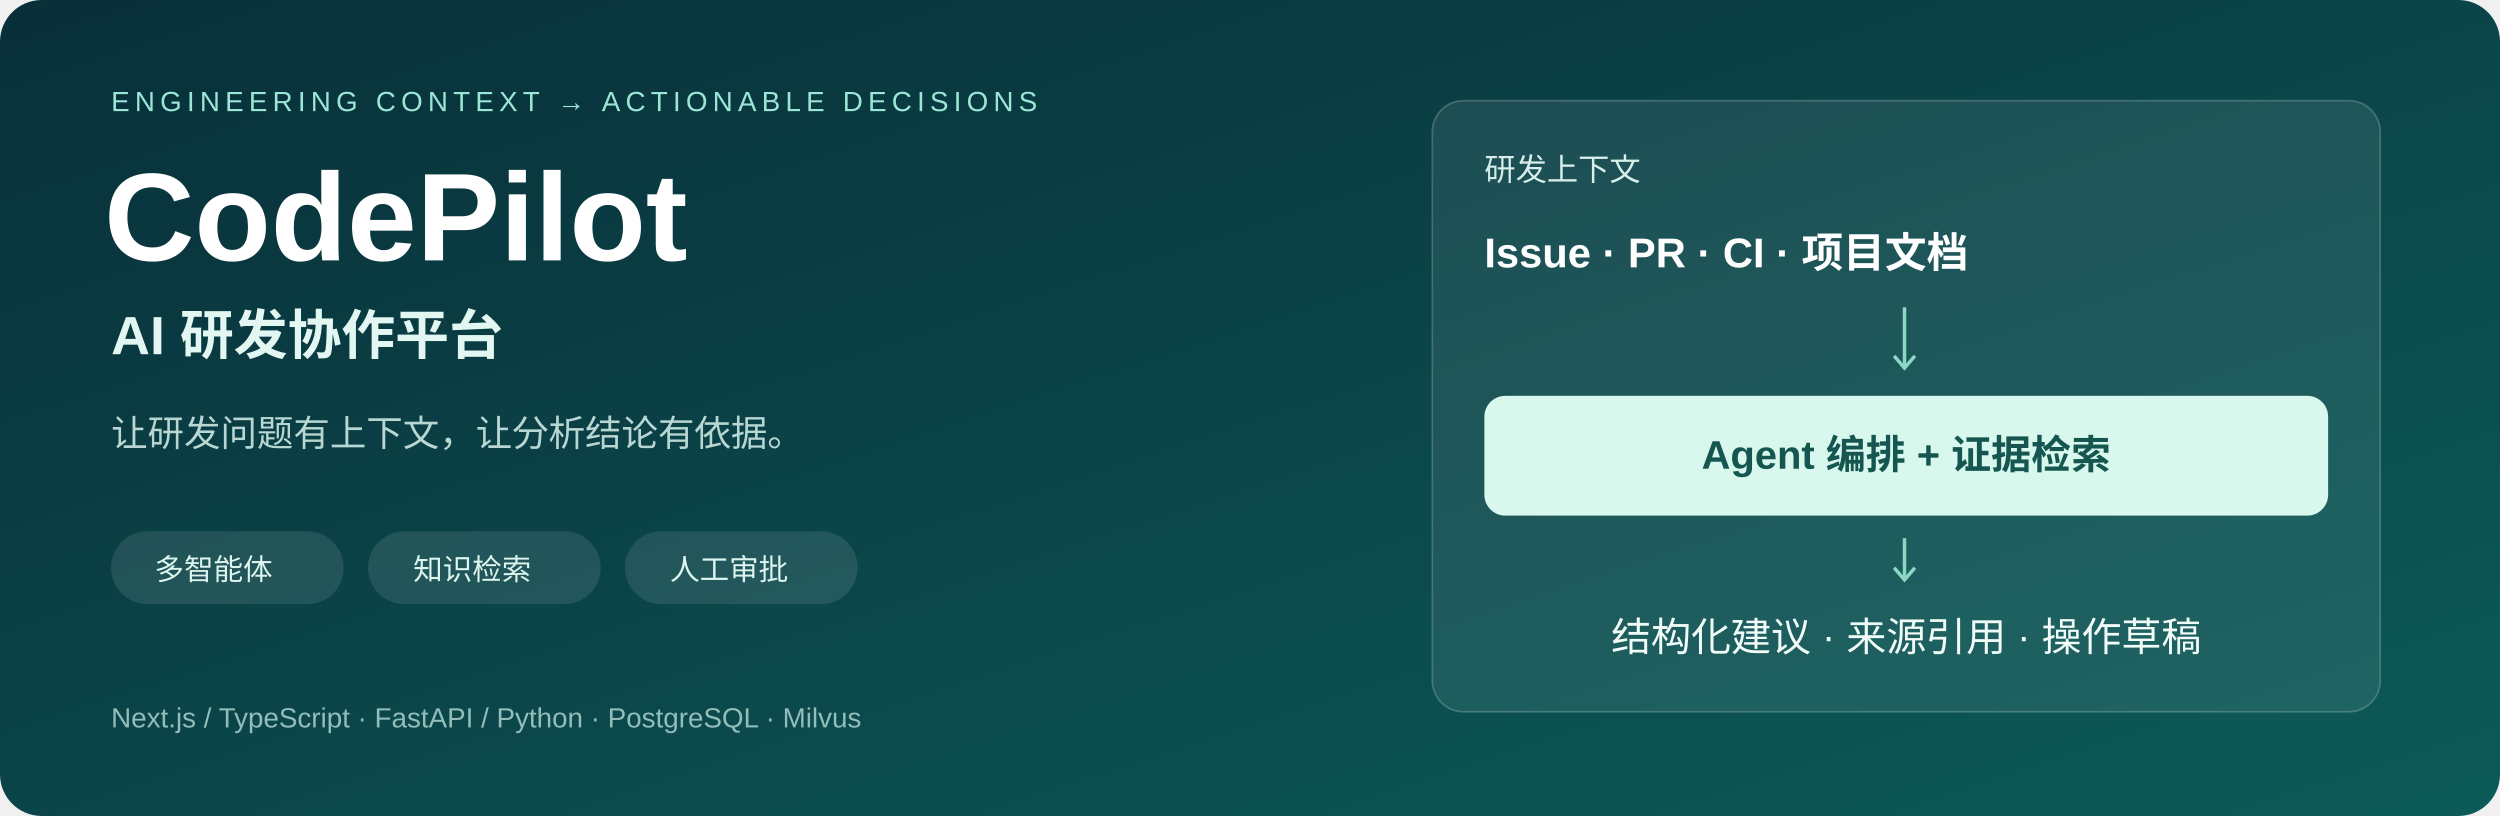
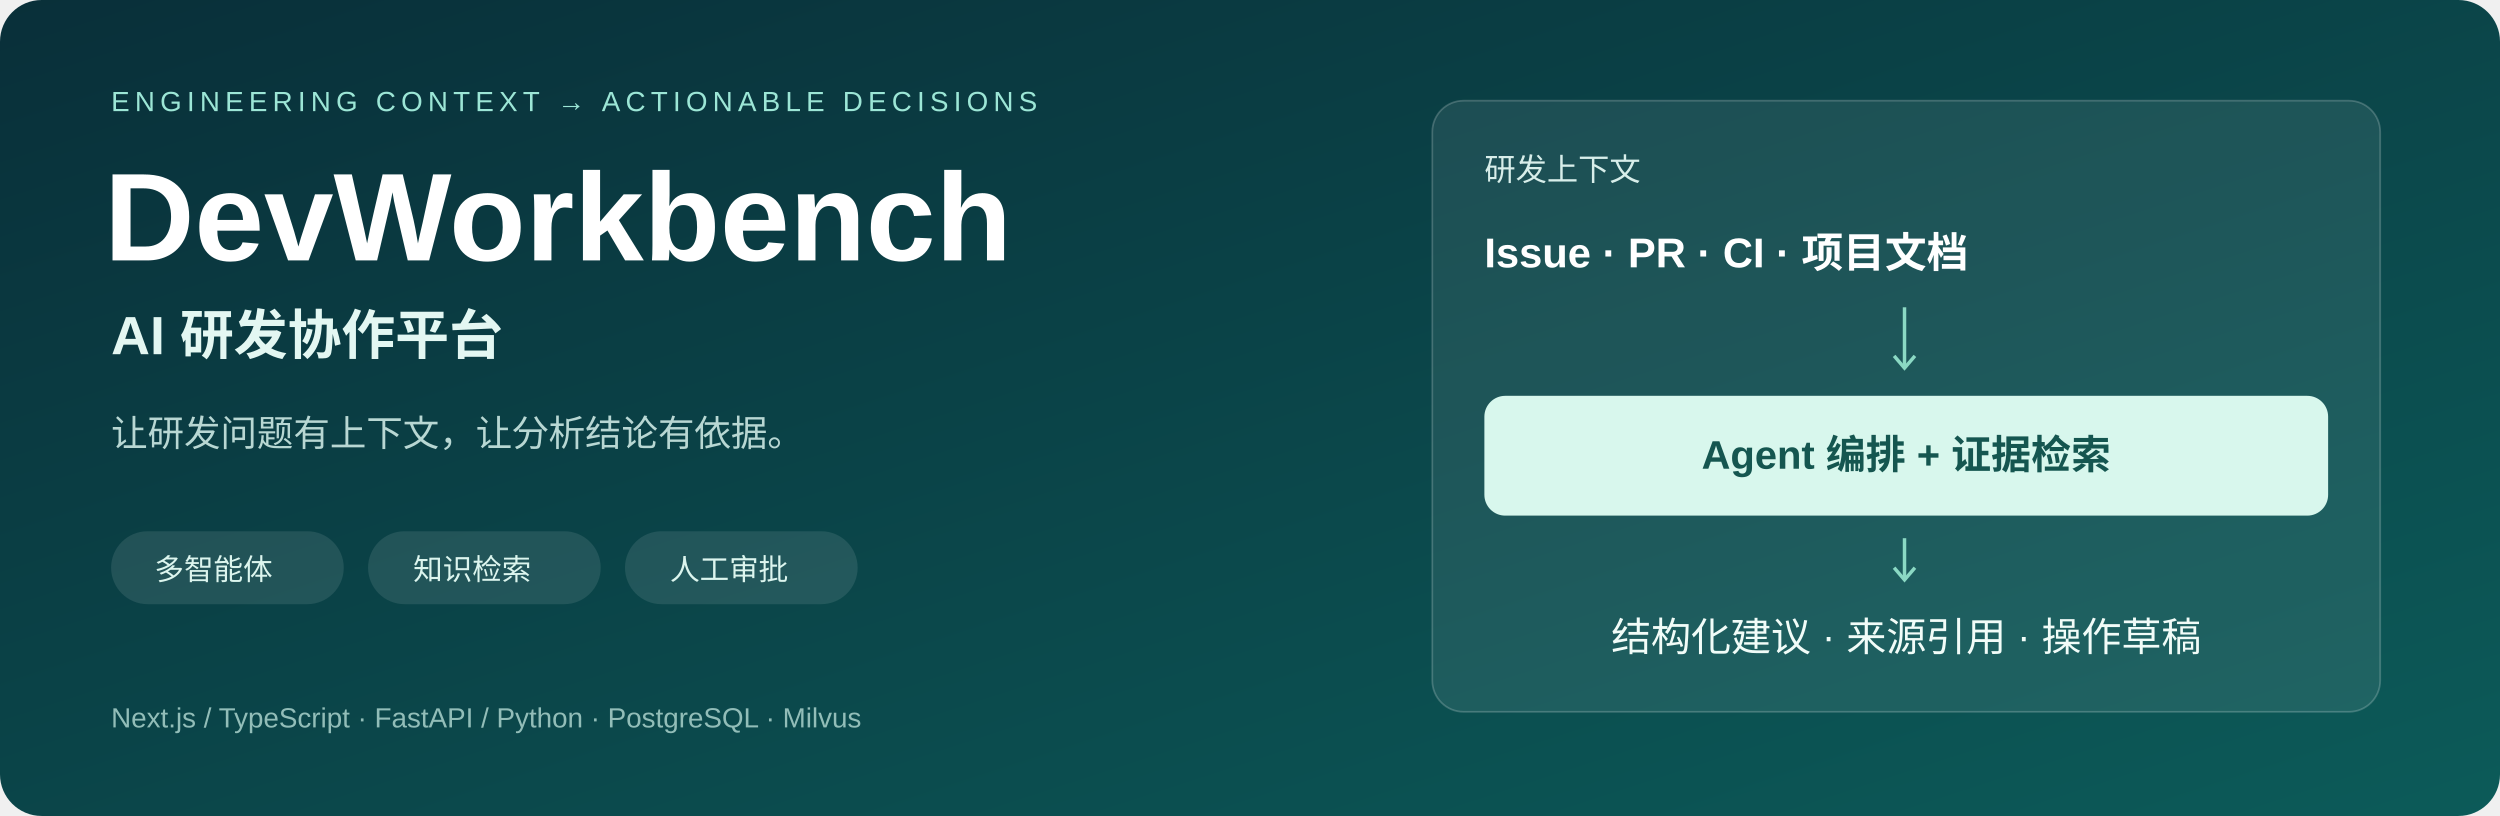
<svg xmlns="http://www.w3.org/2000/svg" width="1440" height="470" viewBox="0 0 1440 470" role="img" aria-labelledby="title desc">
  <defs>
    <linearGradient id="bg" x2="1" y2="1">
      <stop stop-color="#092f39" />
      <stop offset="1" stop-color="#0c5b59" />
    </linearGradient>
  </defs>
  <rect width="1440" height="470" rx="24" fill="url(#bg)" />
  <g font-family="Segoe UI,Microsoft YaHei,Arial,sans-serif">
    <text x="64" y="64" fill="#9ce6d6" font-size="16" letter-spacing="3">ENGINEERING CONTEXT → ACTIONABLE DECISIONS</text>
-     <text x="60" y="150" fill="white" font-size="72" font-weight="700">CodePilot</text>
+     <text x="60" y="150" fill="white" font-size="72" font-weight="700">DevWorkbench</text>
    <text x="64" y="204" fill="#e3f7f2" font-size="31" font-weight="600">AI 研发协作平台</text>
    <text x="64" y="257" fill="#b8d7d3" font-size="21">让研发问题有上下文，让分析结论有依据。</text>
    <g font-size="17" fill="#dcf5ee">
      <rect x="64" y="306" width="134" height="42" rx="21" fill="#ffffff" fill-opacity=".10" />
      <text x="89" y="334">多智能体</text>
      <rect x="212" y="306" width="134" height="42" rx="21" fill="#ffffff" fill-opacity=".10" />
      <text x="238" y="334">知识检索</text>
      <rect x="360" y="306" width="134" height="42" rx="21" fill="#ffffff" fill-opacity=".10" />
      <text x="386" y="334">人工审批</text>
    </g>
    <text x="64" y="419" fill="#92bdb8" font-size="16">Next.js / TypeScript · FastAPI / Python · PostgreSQL · Milvus</text>
    <rect x="825" y="58" width="546" height="352" rx="18" fill="#ffffff" fill-opacity=".08" stroke="#ffffff" stroke-opacity=".2" />
    <g font-size="18" fill="#d8eeea">
      <text x="855" y="104">研发上下文</text>
      <text x="855" y="154" fill="white" font-size="24" font-weight="600">Issue · PR · CI · 项目文档</text>
    </g>
    <path d="M1097 177v35" stroke="#8bd9c4" stroke-width="2" />
    <path d="m1091 205 6 7 6-7" fill="none" stroke="#8bd9c4" stroke-width="2" />
    <rect x="855" y="228" width="486" height="69" rx="12" fill="#d8f7ed" />
    <text x="1098" y="270" text-anchor="middle" fill="#155650" font-size="23" font-weight="600">Agent 编排 + 证据检索</text>
    <path d="M1097 310v24" stroke="#8bd9c4" stroke-width="2" />
    <path d="m1091 327 6 7 6-7" fill="none" stroke="#8bd9c4" stroke-width="2" />
    <text x="1098" y="375" text-anchor="middle" fill="#f1fcf8" font-size="23">结构化建议 · 来源引用 · 操作草稿</text>
  </g>
</svg>
